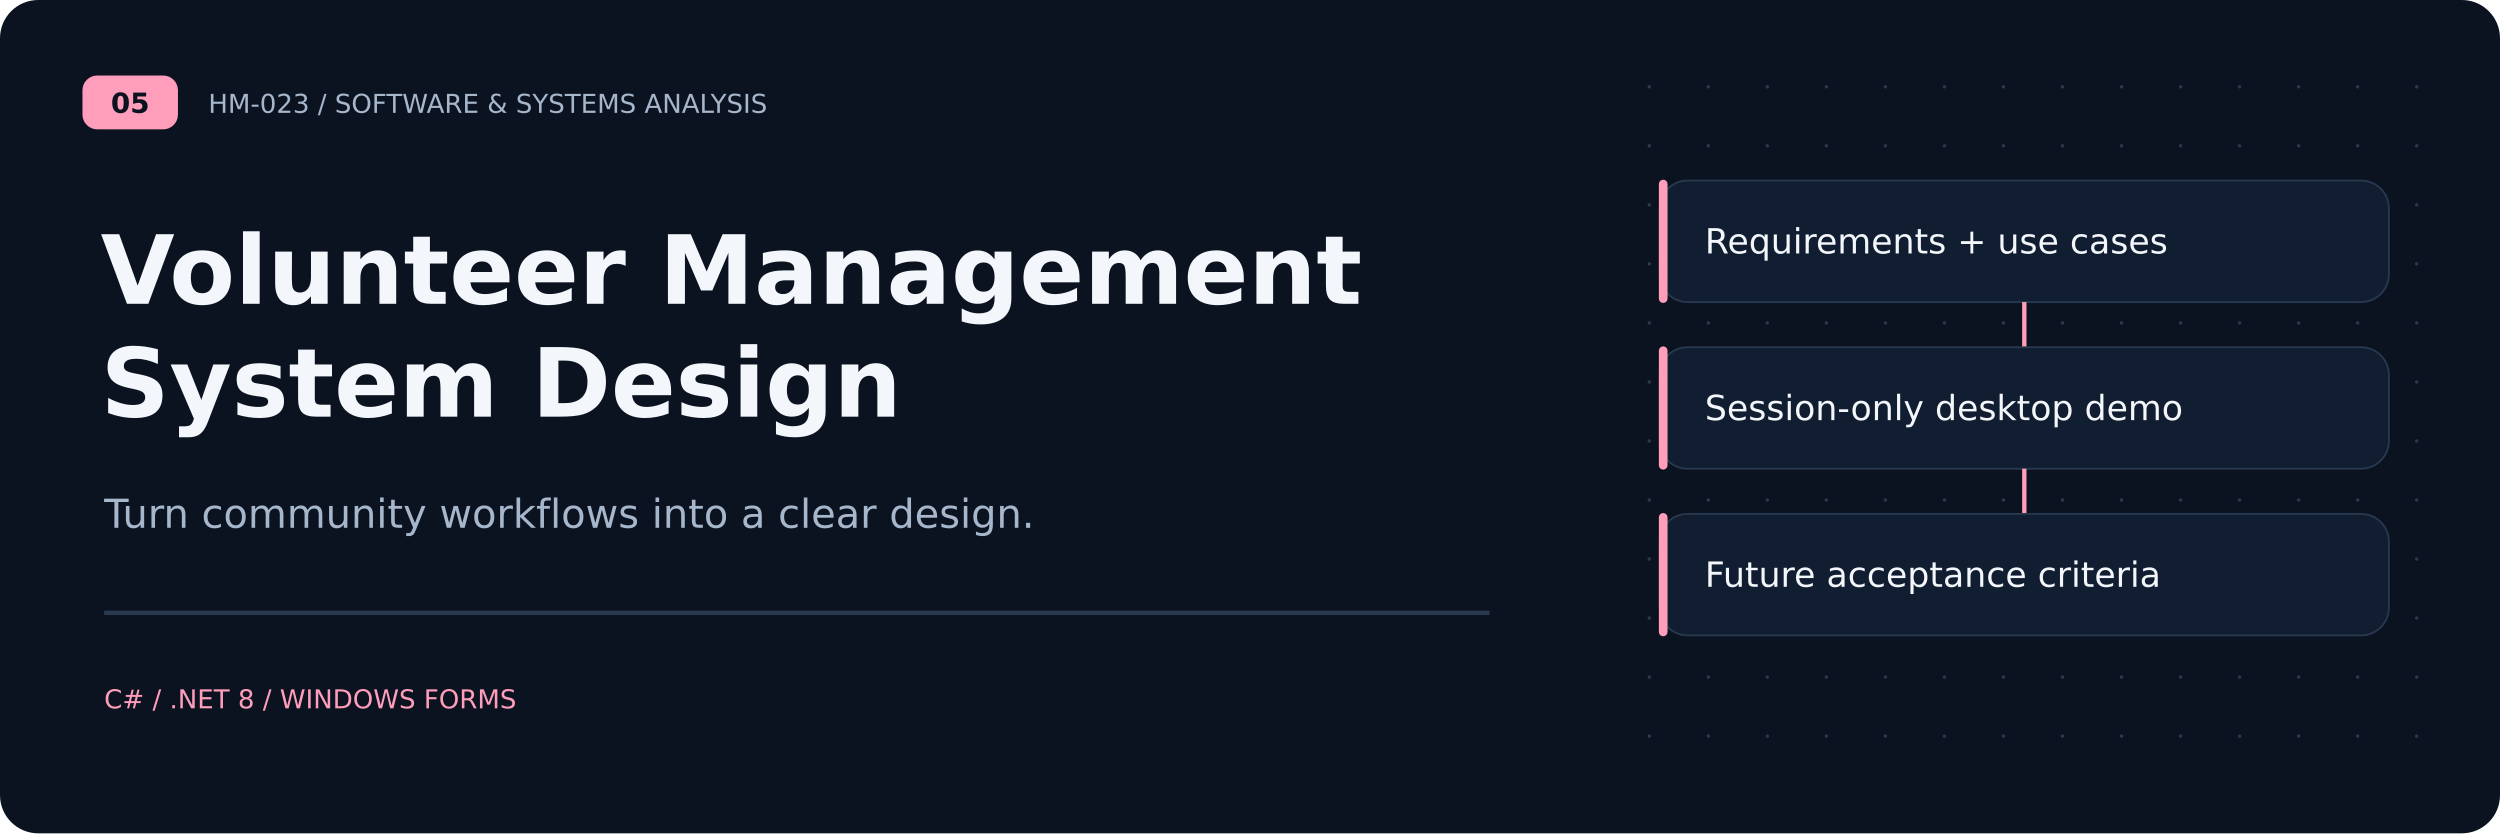
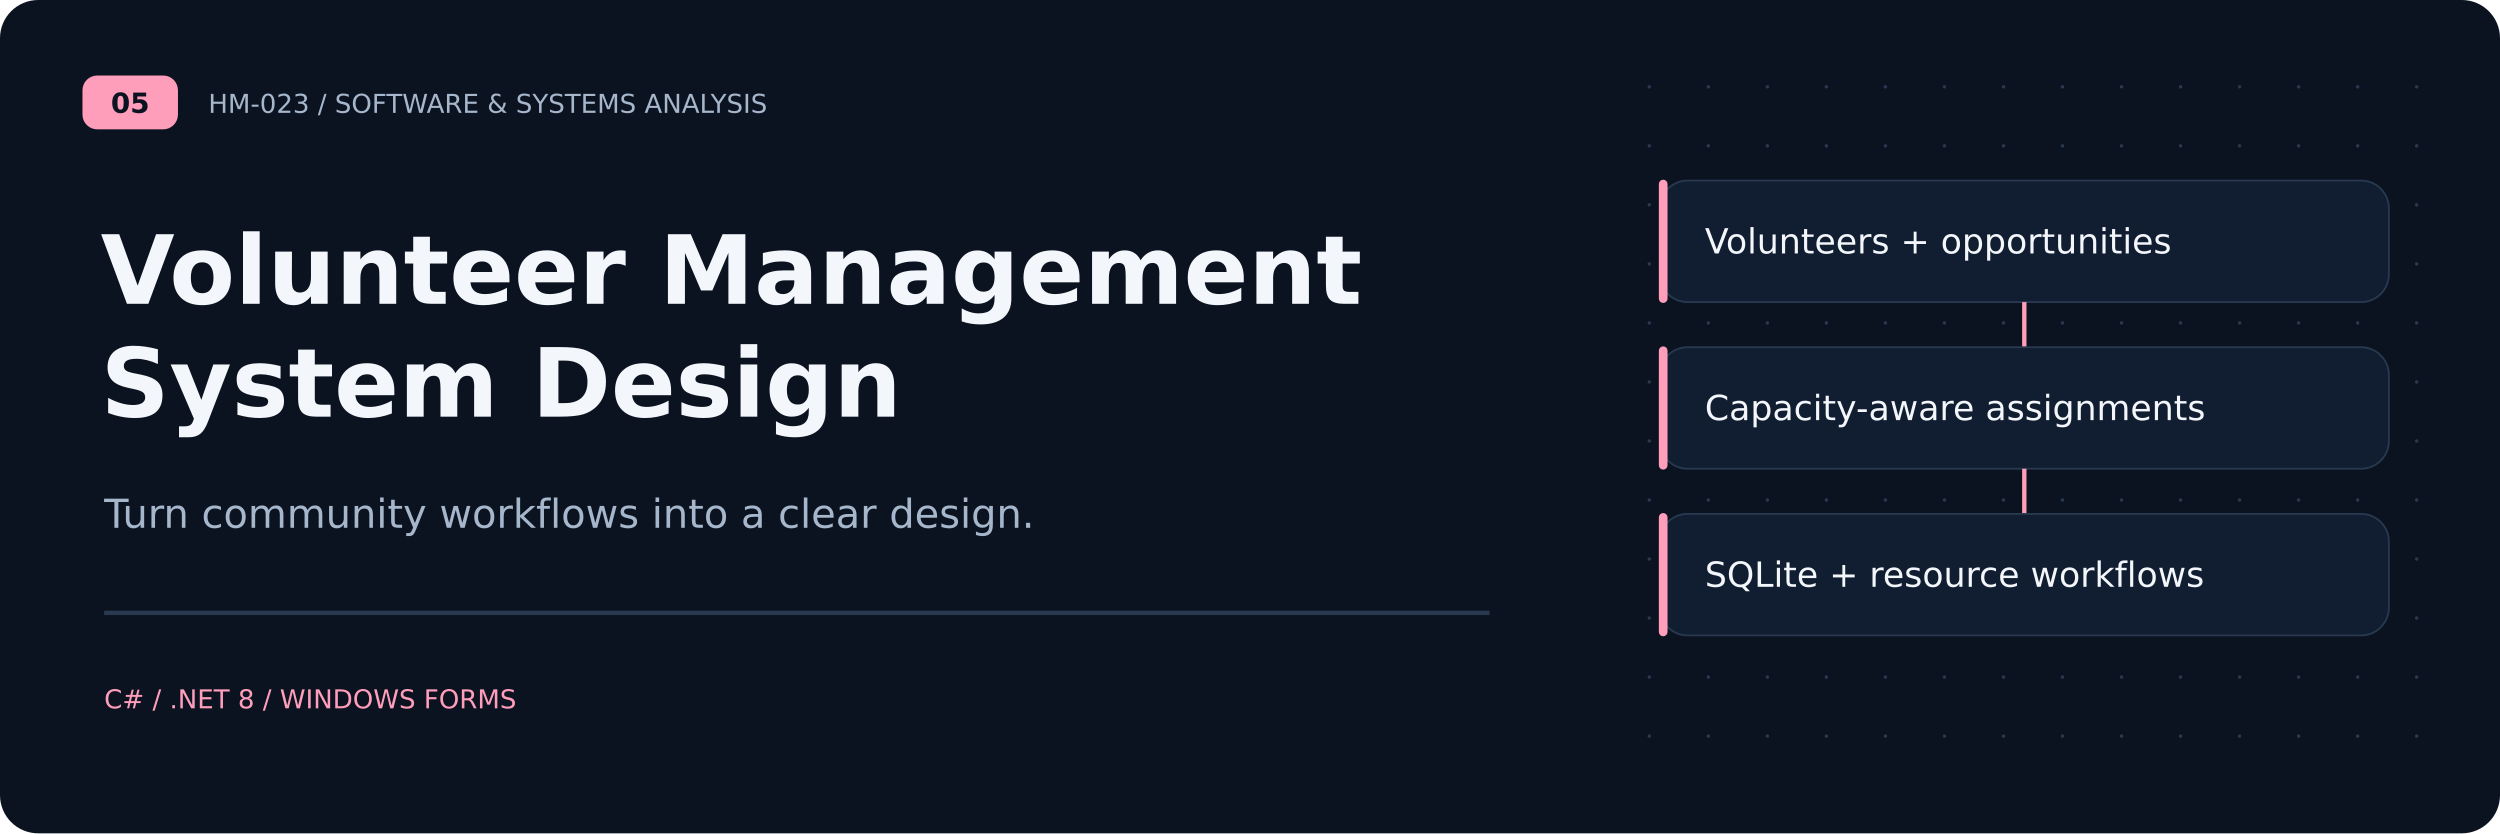
<svg xmlns="http://www.w3.org/2000/svg" width="1440" height="480" viewBox="0 0 1440 480" role="img" aria-labelledby="title">
  <rect width="1440" height="480" rx="22" fill="#0B1220" />
  <circle cx="950" cy="50" r="1" fill="#293A50" />
  <circle cx="950" cy="84" r="1" fill="#293A50" />
  <circle cx="950" cy="118" r="1" fill="#293A50" />
  <circle cx="950" cy="152" r="1" fill="#293A50" />
  <circle cx="950" cy="186" r="1" fill="#293A50" />
  <circle cx="950" cy="220" r="1" fill="#293A50" />
  <circle cx="950" cy="254" r="1" fill="#293A50" />
  <circle cx="950" cy="288" r="1" fill="#293A50" />
  <circle cx="950" cy="322" r="1" fill="#293A50" />
  <circle cx="950" cy="356" r="1" fill="#293A50" />
  <circle cx="950" cy="390" r="1" fill="#293A50" />
  <circle cx="950" cy="424" r="1" fill="#293A50" />
  <circle cx="984" cy="50" r="1" fill="#293A50" />
  <circle cx="984" cy="84" r="1" fill="#293A50" />
  <circle cx="984" cy="118" r="1" fill="#293A50" />
  <circle cx="984" cy="152" r="1" fill="#293A50" />
  <circle cx="984" cy="186" r="1" fill="#293A50" />
  <circle cx="984" cy="220" r="1" fill="#293A50" />
  <circle cx="984" cy="254" r="1" fill="#293A50" />
  <circle cx="984" cy="288" r="1" fill="#293A50" />
  <circle cx="984" cy="322" r="1" fill="#293A50" />
  <circle cx="984" cy="356" r="1" fill="#293A50" />
  <circle cx="984" cy="390" r="1" fill="#293A50" />
  <circle cx="984" cy="424" r="1" fill="#293A50" />
  <circle cx="1018" cy="50" r="1" fill="#293A50" />
  <circle cx="1018" cy="84" r="1" fill="#293A50" />
  <circle cx="1018" cy="118" r="1" fill="#293A50" />
  <circle cx="1018" cy="152" r="1" fill="#293A50" />
  <circle cx="1018" cy="186" r="1" fill="#293A50" />
  <circle cx="1018" cy="220" r="1" fill="#293A50" />
  <circle cx="1018" cy="254" r="1" fill="#293A50" />
  <circle cx="1018" cy="288" r="1" fill="#293A50" />
  <circle cx="1018" cy="322" r="1" fill="#293A50" />
  <circle cx="1018" cy="356" r="1" fill="#293A50" />
  <circle cx="1018" cy="390" r="1" fill="#293A50" />
  <circle cx="1018" cy="424" r="1" fill="#293A50" />
  <circle cx="1052" cy="50" r="1" fill="#293A50" />
  <circle cx="1052" cy="84" r="1" fill="#293A50" />
  <circle cx="1052" cy="118" r="1" fill="#293A50" />
  <circle cx="1052" cy="152" r="1" fill="#293A50" />
  <circle cx="1052" cy="186" r="1" fill="#293A50" />
  <circle cx="1052" cy="220" r="1" fill="#293A50" />
  <circle cx="1052" cy="254" r="1" fill="#293A50" />
  <circle cx="1052" cy="288" r="1" fill="#293A50" />
  <circle cx="1052" cy="322" r="1" fill="#293A50" />
  <circle cx="1052" cy="356" r="1" fill="#293A50" />
  <circle cx="1052" cy="390" r="1" fill="#293A50" />
  <circle cx="1052" cy="424" r="1" fill="#293A50" />
  <circle cx="1086" cy="50" r="1" fill="#293A50" />
  <circle cx="1086" cy="84" r="1" fill="#293A50" />
  <circle cx="1086" cy="118" r="1" fill="#293A50" />
  <circle cx="1086" cy="152" r="1" fill="#293A50" />
  <circle cx="1086" cy="186" r="1" fill="#293A50" />
  <circle cx="1086" cy="220" r="1" fill="#293A50" />
  <circle cx="1086" cy="254" r="1" fill="#293A50" />
  <circle cx="1086" cy="288" r="1" fill="#293A50" />
  <circle cx="1086" cy="322" r="1" fill="#293A50" />
  <circle cx="1086" cy="356" r="1" fill="#293A50" />
  <circle cx="1086" cy="390" r="1" fill="#293A50" />
  <circle cx="1086" cy="424" r="1" fill="#293A50" />
  <circle cx="1120" cy="50" r="1" fill="#293A50" />
  <circle cx="1120" cy="84" r="1" fill="#293A50" />
  <circle cx="1120" cy="118" r="1" fill="#293A50" />
  <circle cx="1120" cy="152" r="1" fill="#293A50" />
  <circle cx="1120" cy="186" r="1" fill="#293A50" />
  <circle cx="1120" cy="220" r="1" fill="#293A50" />
  <circle cx="1120" cy="254" r="1" fill="#293A50" />
  <circle cx="1120" cy="288" r="1" fill="#293A50" />
  <circle cx="1120" cy="322" r="1" fill="#293A50" />
  <circle cx="1120" cy="356" r="1" fill="#293A50" />
  <circle cx="1120" cy="390" r="1" fill="#293A50" />
  <circle cx="1120" cy="424" r="1" fill="#293A50" />
  <circle cx="1154" cy="50" r="1" fill="#293A50" />
  <circle cx="1154" cy="84" r="1" fill="#293A50" />
  <circle cx="1154" cy="118" r="1" fill="#293A50" />
  <circle cx="1154" cy="152" r="1" fill="#293A50" />
  <circle cx="1154" cy="186" r="1" fill="#293A50" />
  <circle cx="1154" cy="220" r="1" fill="#293A50" />
  <circle cx="1154" cy="254" r="1" fill="#293A50" />
  <circle cx="1154" cy="288" r="1" fill="#293A50" />
  <circle cx="1154" cy="322" r="1" fill="#293A50" />
  <circle cx="1154" cy="356" r="1" fill="#293A50" />
  <circle cx="1154" cy="390" r="1" fill="#293A50" />
  <circle cx="1154" cy="424" r="1" fill="#293A50" />
  <circle cx="1188" cy="50" r="1" fill="#293A50" />
  <circle cx="1188" cy="84" r="1" fill="#293A50" />
  <circle cx="1188" cy="118" r="1" fill="#293A50" />
  <circle cx="1188" cy="152" r="1" fill="#293A50" />
  <circle cx="1188" cy="186" r="1" fill="#293A50" />
  <circle cx="1188" cy="220" r="1" fill="#293A50" />
  <circle cx="1188" cy="254" r="1" fill="#293A50" />
  <circle cx="1188" cy="288" r="1" fill="#293A50" />
  <circle cx="1188" cy="322" r="1" fill="#293A50" />
  <circle cx="1188" cy="356" r="1" fill="#293A50" />
  <circle cx="1188" cy="390" r="1" fill="#293A50" />
  <circle cx="1188" cy="424" r="1" fill="#293A50" />
  <circle cx="1222" cy="50" r="1" fill="#293A50" />
  <circle cx="1222" cy="84" r="1" fill="#293A50" />
  <circle cx="1222" cy="118" r="1" fill="#293A50" />
  <circle cx="1222" cy="152" r="1" fill="#293A50" />
  <circle cx="1222" cy="186" r="1" fill="#293A50" />
  <circle cx="1222" cy="220" r="1" fill="#293A50" />
  <circle cx="1222" cy="254" r="1" fill="#293A50" />
  <circle cx="1222" cy="288" r="1" fill="#293A50" />
  <circle cx="1222" cy="322" r="1" fill="#293A50" />
  <circle cx="1222" cy="356" r="1" fill="#293A50" />
  <circle cx="1222" cy="390" r="1" fill="#293A50" />
  <circle cx="1222" cy="424" r="1" fill="#293A50" />
  <circle cx="1256" cy="50" r="1" fill="#293A50" />
  <circle cx="1256" cy="84" r="1" fill="#293A50" />
  <circle cx="1256" cy="118" r="1" fill="#293A50" />
  <circle cx="1256" cy="152" r="1" fill="#293A50" />
  <circle cx="1256" cy="186" r="1" fill="#293A50" />
  <circle cx="1256" cy="220" r="1" fill="#293A50" />
  <circle cx="1256" cy="254" r="1" fill="#293A50" />
  <circle cx="1256" cy="288" r="1" fill="#293A50" />
  <circle cx="1256" cy="322" r="1" fill="#293A50" />
  <circle cx="1256" cy="356" r="1" fill="#293A50" />
  <circle cx="1256" cy="390" r="1" fill="#293A50" />
  <circle cx="1256" cy="424" r="1" fill="#293A50" />
  <circle cx="1290" cy="50" r="1" fill="#293A50" />
  <circle cx="1290" cy="84" r="1" fill="#293A50" />
  <circle cx="1290" cy="118" r="1" fill="#293A50" />
  <circle cx="1290" cy="152" r="1" fill="#293A50" />
  <circle cx="1290" cy="186" r="1" fill="#293A50" />
  <circle cx="1290" cy="220" r="1" fill="#293A50" />
  <circle cx="1290" cy="254" r="1" fill="#293A50" />
  <circle cx="1290" cy="288" r="1" fill="#293A50" />
  <circle cx="1290" cy="322" r="1" fill="#293A50" />
  <circle cx="1290" cy="356" r="1" fill="#293A50" />
  <circle cx="1290" cy="390" r="1" fill="#293A50" />
  <circle cx="1290" cy="424" r="1" fill="#293A50" />
  <circle cx="1324" cy="50" r="1" fill="#293A50" />
  <circle cx="1324" cy="84" r="1" fill="#293A50" />
  <circle cx="1324" cy="118" r="1" fill="#293A50" />
  <circle cx="1324" cy="152" r="1" fill="#293A50" />
  <circle cx="1324" cy="186" r="1" fill="#293A50" />
  <circle cx="1324" cy="220" r="1" fill="#293A50" />
  <circle cx="1324" cy="254" r="1" fill="#293A50" />
  <circle cx="1324" cy="288" r="1" fill="#293A50" />
  <circle cx="1324" cy="322" r="1" fill="#293A50" />
  <circle cx="1324" cy="356" r="1" fill="#293A50" />
  <circle cx="1324" cy="390" r="1" fill="#293A50" />
  <circle cx="1324" cy="424" r="1" fill="#293A50" />
  <circle cx="1358" cy="50" r="1" fill="#293A50" />
  <circle cx="1358" cy="84" r="1" fill="#293A50" />
  <circle cx="1358" cy="118" r="1" fill="#293A50" />
  <circle cx="1358" cy="152" r="1" fill="#293A50" />
  <circle cx="1358" cy="186" r="1" fill="#293A50" />
  <circle cx="1358" cy="220" r="1" fill="#293A50" />
  <circle cx="1358" cy="254" r="1" fill="#293A50" />
  <circle cx="1358" cy="288" r="1" fill="#293A50" />
  <circle cx="1358" cy="322" r="1" fill="#293A50" />
  <circle cx="1358" cy="356" r="1" fill="#293A50" />
  <circle cx="1358" cy="390" r="1" fill="#293A50" />
  <circle cx="1358" cy="424" r="1" fill="#293A50" />
  <circle cx="1392" cy="50" r="1" fill="#293A50" />
  <circle cx="1392" cy="84" r="1" fill="#293A50" />
  <circle cx="1392" cy="118" r="1" fill="#293A50" />
  <circle cx="1392" cy="152" r="1" fill="#293A50" />
  <circle cx="1392" cy="186" r="1" fill="#293A50" />
  <circle cx="1392" cy="220" r="1" fill="#293A50" />
  <circle cx="1392" cy="254" r="1" fill="#293A50" />
  <circle cx="1392" cy="288" r="1" fill="#293A50" />
  <circle cx="1392" cy="322" r="1" fill="#293A50" />
  <circle cx="1392" cy="356" r="1" fill="#293A50" />
  <circle cx="1392" cy="390" r="1" fill="#293A50" />
  <circle cx="1392" cy="424" r="1" fill="#293A50" />
  <rect x="48" y="44" width="54" height="30" rx="8" fill="#FF9EBB" stroke="#FF9EBB" />
  <text x="75" y="65" fill="#0B1220" font-size="16" font-weight="700" text-anchor="middle" font-family="DejaVu Sans, sans-serif">05</text>
  <text x="120" y="65" fill="#A6B6CB" font-size="15" font-weight="500" text-anchor="start" font-family="DejaVu Sans, sans-serif">HM-023  /  SOFTWARE &amp; SYSTEMS ANALYSIS</text>
  <text x="58" y="175" fill="#F3F6FA" font-size="55" font-weight="700" text-anchor="start" font-family="DejaVu Sans, sans-serif">Volunteer Management</text>
  <text x="58" y="240" fill="#F3F6FA" font-size="55" font-weight="700" text-anchor="start" font-family="DejaVu Sans, sans-serif">System Design</text>
  <text x="60" y="304" fill="#A6B6CB" font-size="23" font-weight="400" text-anchor="start" font-family="DejaVu Sans, sans-serif">Turn community workflows into a clear design.</text>
  <text x="60" y="408" fill="#FF9EBB" font-size="15" font-weight="500" text-anchor="start" font-family="DejaVu Sans, sans-serif">C#  /  .NET 8  /  WINDOWS FORMS</text>
  <path d="M 60 353 H 858" fill="none" stroke="#293A50" stroke-width="2.5" />
  <rect x="956" y="104" width="420" height="70" rx="16" fill="#111E31" stroke="#293A50" />
  <rect x="956" y="104" width="4" height="70" rx="2" fill="#FF9EBB" stroke="#FF9EBB" />
-   <text x="982" y="146" fill="#F3F6FA" font-size="20" font-weight="500" text-anchor="start" font-family="DejaVu Sans, sans-serif">Requirements + use cases</text>
+   <text x="982" y="146" fill="#F3F6FA" font-size="20" font-weight="500" text-anchor="start" font-family="DejaVu Sans, sans-serif">Volunteers + opportunities</text>
  <path d="M 1166 174 V 200" fill="none" stroke="#FF9EBB" stroke-width="2.5" />
  <rect x="956" y="200" width="420" height="70" rx="16" fill="#111E31" stroke="#293A50" />
  <rect x="956" y="200" width="4" height="70" rx="2" fill="#FF9EBB" stroke="#FF9EBB" />
-   <text x="982" y="242" fill="#F3F6FA" font-size="20" font-weight="500" text-anchor="start" font-family="DejaVu Sans, sans-serif">Session-only desktop demo</text>
+   <text x="982" y="242" fill="#F3F6FA" font-size="20" font-weight="500" text-anchor="start" font-family="DejaVu Sans, sans-serif">Capacity-aware assignments</text>
  <path d="M 1166 270 V 296" fill="none" stroke="#FF9EBB" stroke-width="2.5" />
  <rect x="956" y="296" width="420" height="70" rx="16" fill="#111E31" stroke="#293A50" />
  <rect x="956" y="296" width="4" height="70" rx="2" fill="#FF9EBB" stroke="#FF9EBB" />
-   <text x="982" y="338" fill="#F3F6FA" font-size="20" font-weight="500" text-anchor="start" font-family="DejaVu Sans, sans-serif">Future acceptance criteria</text>
+   <text x="982" y="338" fill="#F3F6FA" font-size="20" font-weight="500" text-anchor="start" font-family="DejaVu Sans, sans-serif">SQLite + resource workflows</text>
</svg>
